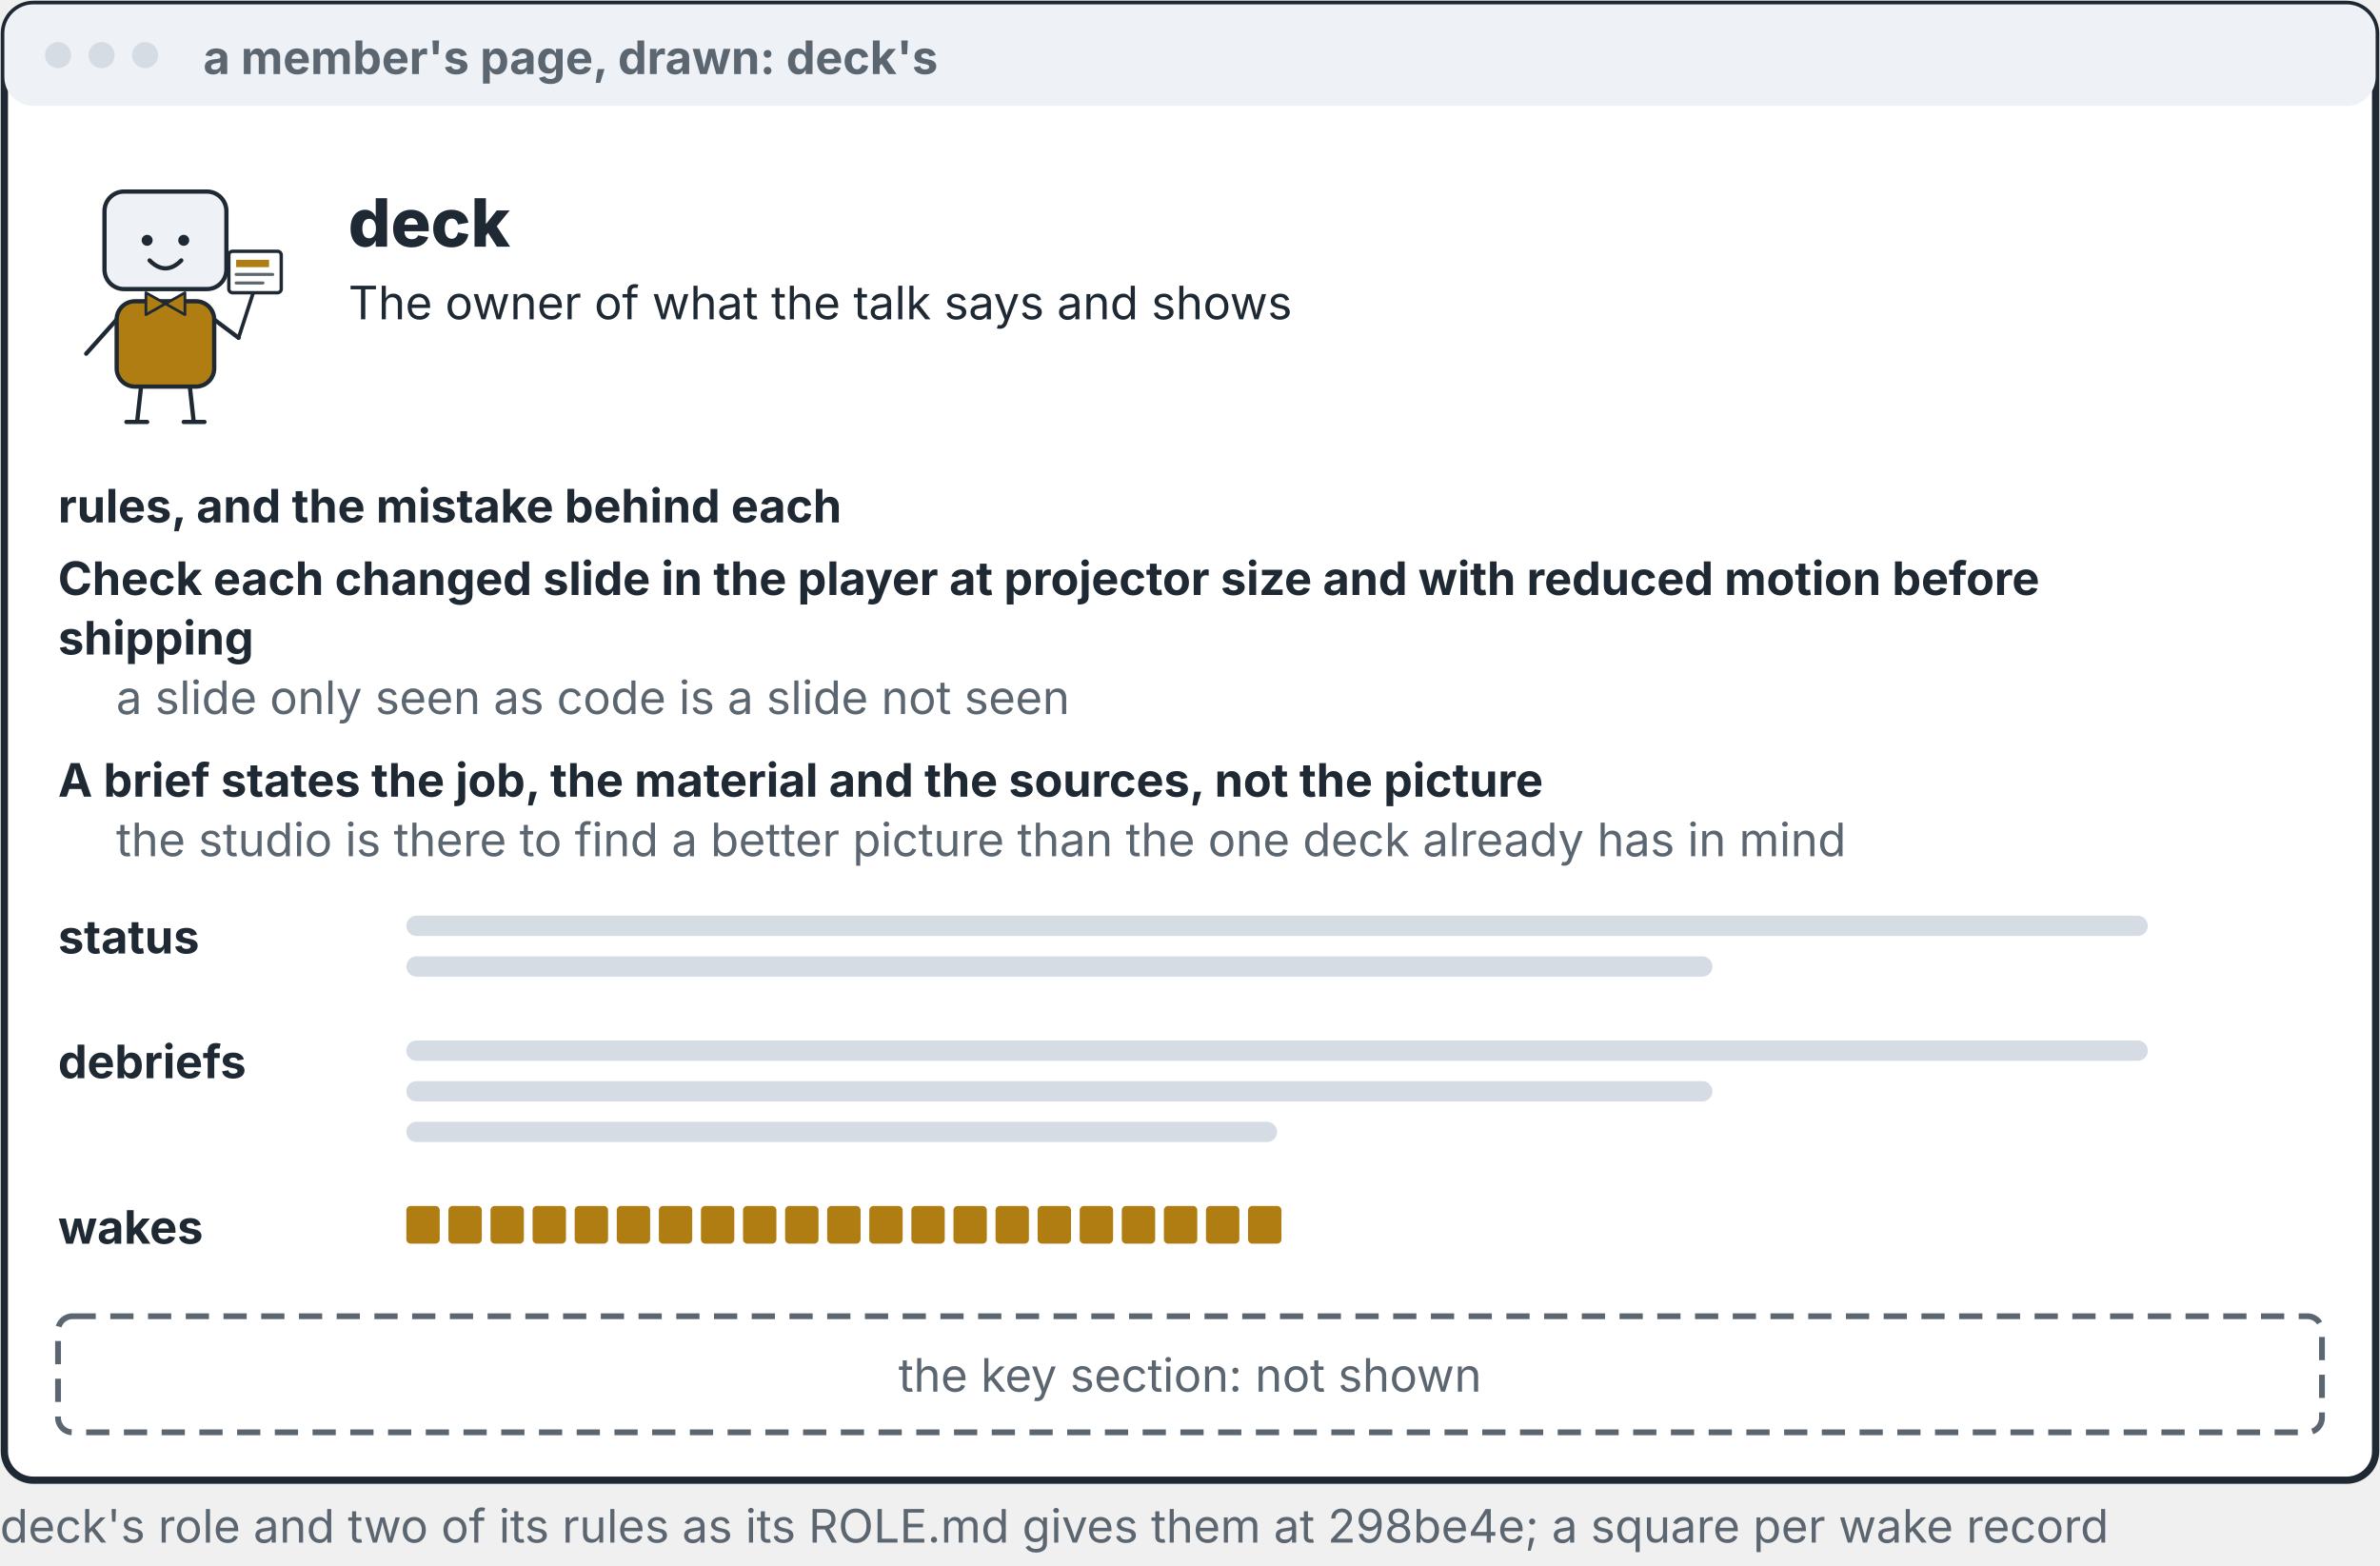
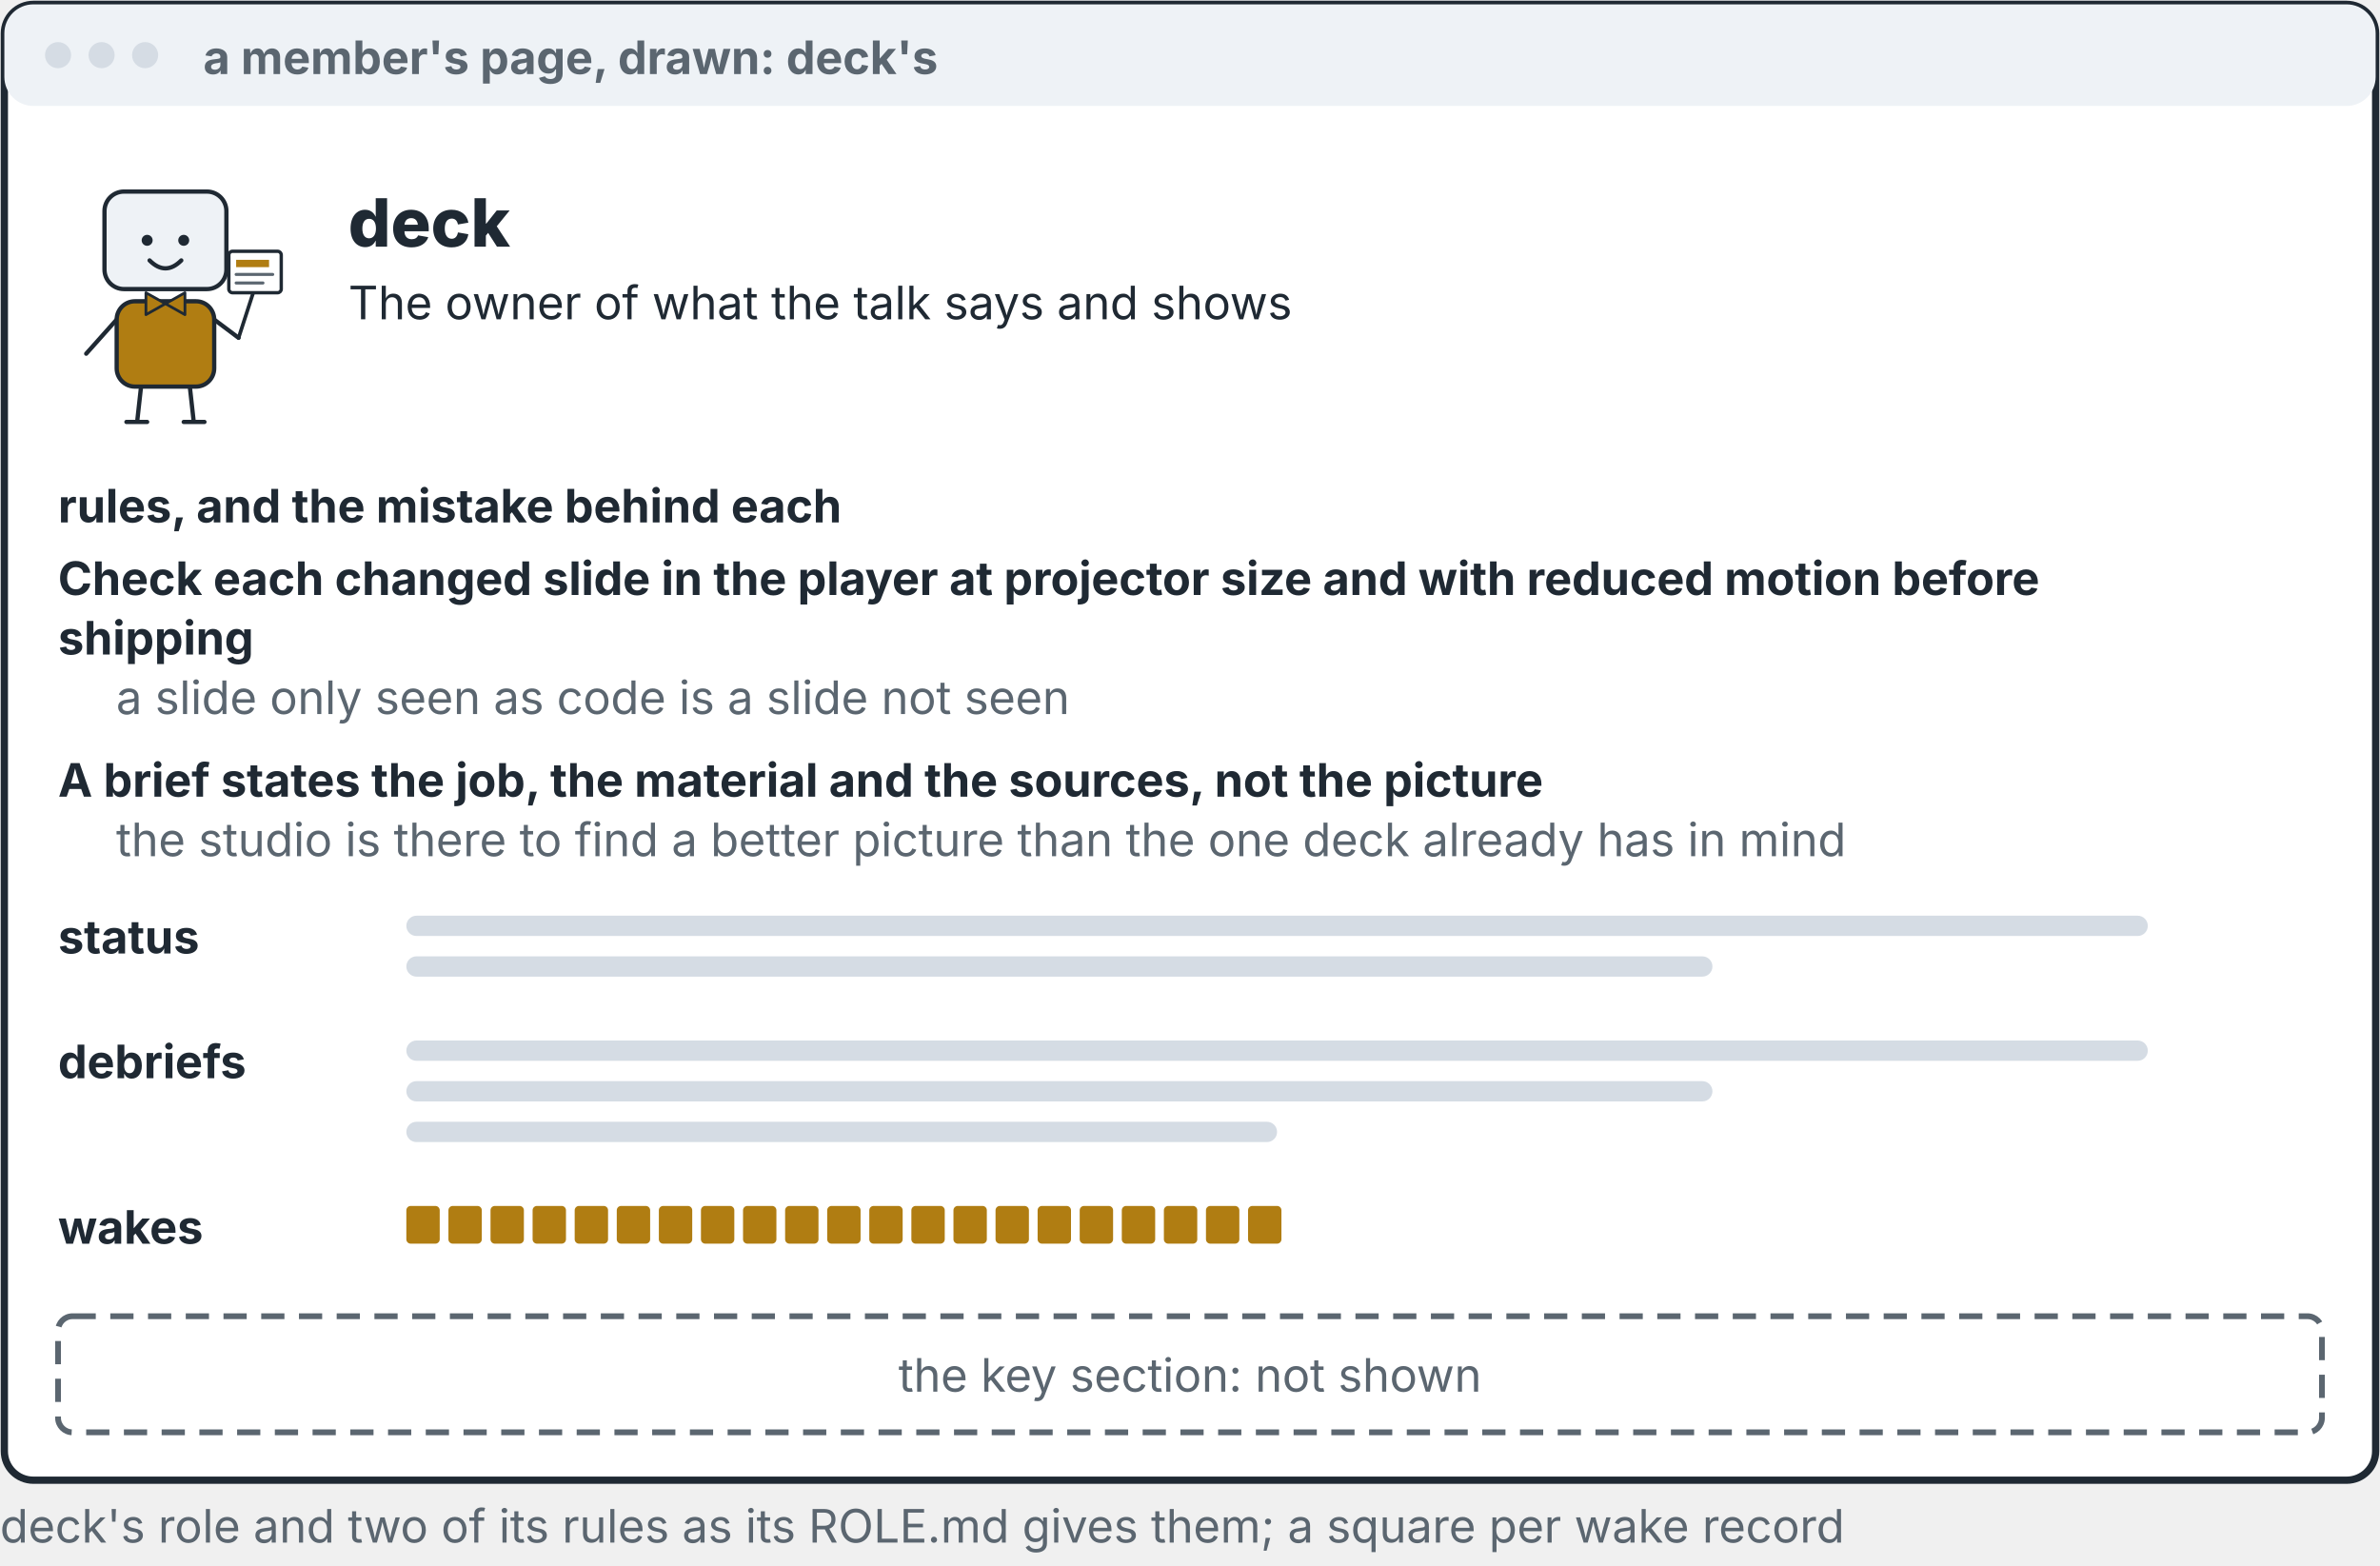
<svg xmlns="http://www.w3.org/2000/svg" width="164mm" height="107.9mm" viewBox="0 0 164 107.9" role="img" aria-label="Deck's member page, drawn: its role, two rules with the mistake behind each, its wakes; its key section not shown">
  <rect x=".3" y=".3" width="163.4" height="101.7" rx="2" fill="#fff" stroke="#1f2933" stroke-width=".5" />
  <rect x=".3" y=".3" width="163.4" height="7" rx="2" fill="#eef2f6" />
  <circle cx="4" cy="3.8" r=".9" fill="#d5dce4" />
  <circle cx="7" cy="3.8" r=".9" fill="#d5dce4" />
  <circle cx="10" cy="3.8" r=".9" fill="#d5dce4" />
  <text x="14.00" y="5.10" font-family="Inter, Helvetica, Arial, sans-serif" font-size="3.18" font-weight="700" fill="#5b6670" text-anchor="start">a member's page, drawn: deck's</text>
  <g transform="translate(3.00 9.00) scale(0.42)">
    <line x1="12.00" y1="31.00" x2="7.00" y2="36.60" stroke="#1f2933" stroke-width="0.7" stroke-linecap="round" />
    <line x1="28.00" y1="31.00" x2="32.00" y2="34.00" stroke="#1f2933" stroke-width="0.7" stroke-linecap="round" />
    <line x1="16.00" y1="42.00" x2="15.40" y2="47.40" stroke="#1f2933" stroke-width="0.7" stroke-linecap="round" />
    <line x1="24.00" y1="42.00" x2="24.60" y2="47.40" stroke="#1f2933" stroke-width="0.7" stroke-linecap="round" />
    <line x1="13.60" y1="47.80" x2="17.00" y2="47.80" stroke="#1f2933" stroke-width="0.7" stroke-linecap="round" />
    <line x1="23.00" y1="47.80" x2="26.40" y2="47.80" stroke="#1f2933" stroke-width="0.7" stroke-linecap="round" />
    <rect x="12" y="28" width="16" height="14" rx="3" fill="#b07d12" stroke="#1f2933" stroke-width="0.7" />
    <path d="M20 28.4 l-3.2 -1.8 v3.6 z M20 28.4 l3.2 -1.8 v3.6 z" fill="#b07d12" stroke="#1f2933" stroke-width="0.45" stroke-linecap="round" stroke-linejoin="round" />
    <rect x="10" y="10" width="20" height="16" rx="3.2" fill="#eef2f6" stroke="#1f2933" stroke-width="0.7" />
    <circle cx="17" cy="18" r=".9" fill="#1f2933" />
    <circle cx="23" cy="18" r=".9" fill="#1f2933" />
    <path d="M17.4 21.3 Q20 23.9 22.6 21.3" fill="none" stroke="#1f2933" stroke-width="0.7" stroke-linecap="round" stroke-linejoin="round" />
    <line x1="32.00" y1="34.00" x2="34.40" y2="26.60" stroke="#1f2933" stroke-width="0.6" stroke-linecap="round" />
    <rect x="30.4" y="19.8" width="8.6" height="6.8" rx=".6" fill="#ffffff" stroke="#1f2933" stroke-width=".55" />
    <rect x="31.6" y="21.2" width="5.4" height="1.2" fill="#b07d12" />
    <line x1="31.60" y1="23.60" x2="37.60" y2="23.60" stroke="#5b6670" stroke-width="0.5" stroke-linecap="round" />
    <line x1="31.60" y1="25.00" x2="36.00" y2="25.00" stroke="#5b6670" stroke-width="0.5" stroke-linecap="round" />
  </g>
  <text x="24.00" y="17.00" font-family="Inter, Helvetica, Arial, sans-serif" font-size="4.6" font-weight="800" fill="#1f2933" text-anchor="start">deck</text>
  <text x="24.00" y="22.00" font-family="Inter, Helvetica, Arial, sans-serif" font-size="3.18" font-weight="400" fill="#1f2933" text-anchor="start">The owner of what the talk says and shows</text>
  <text x="4.00" y="36.00" font-family="Inter, Helvetica, Arial, sans-serif" font-size="3.18" font-weight="700" fill="#1f2933" text-anchor="start">rules, and the mistake behind each</text>
  <text x="4.00" y="41.00" font-family="Inter, Helvetica, Arial, sans-serif" font-size="3.18" font-weight="700" fill="#1f2933" text-anchor="start">Check each changed slide in the player at projector size and with reduced motion before</text>
  <text x="4.00" y="45.10" font-family="Inter, Helvetica, Arial, sans-serif" font-size="3.18" font-weight="700" fill="#1f2933" text-anchor="start">shipping</text>
  <text x="8.00" y="49.20" font-family="Inter, Helvetica, Arial, sans-serif" font-size="3.18" font-weight="400" fill="#5b6670" text-anchor="start">a slide only seen as code is a slide not seen</text>
  <text x="4.00" y="54.90" font-family="Inter, Helvetica, Arial, sans-serif" font-size="3.18" font-weight="700" fill="#1f2933" text-anchor="start">A brief states the job, the material and the sources, not the picture</text>
  <text x="8.00" y="59.00" font-family="Inter, Helvetica, Arial, sans-serif" font-size="3.18" font-weight="400" fill="#5b6670" text-anchor="start">the studio is there to find a better picture than the one deck already has in mind</text>
  <text x="4.00" y="65.70" font-family="Inter, Helvetica, Arial, sans-serif" font-size="3.18" font-weight="700" fill="#1f2933" text-anchor="start">status</text>
  <rect x="28" y="63.1" width="120" height="1.4" rx=".7" fill="#d5dce4" />
  <rect x="28" y="65.9" width="90" height="1.4" rx=".7" fill="#d5dce4" />
  <text x="4.00" y="74.30" font-family="Inter, Helvetica, Arial, sans-serif" font-size="3.18" font-weight="700" fill="#1f2933" text-anchor="start">debriefs</text>
  <rect x="28" y="71.7" width="120" height="1.4" rx=".7" fill="#d5dce4" />
  <rect x="28" y="74.5" width="90" height="1.4" rx=".7" fill="#d5dce4" />
  <rect x="28" y="77.3" width="60" height="1.4" rx=".7" fill="#d5dce4" />
  <text x="4.00" y="85.70" font-family="Inter, Helvetica, Arial, sans-serif" font-size="3.18" font-weight="700" fill="#1f2933" text-anchor="start">wakes</text>
  <rect x="28.00" y="83.1" width="2.3" height="2.6" rx=".3" fill="#b07d12" />
  <rect x="30.90" y="83.1" width="2.3" height="2.6" rx=".3" fill="#b07d12" />
  <rect x="33.80" y="83.1" width="2.3" height="2.6" rx=".3" fill="#b07d12" />
  <rect x="36.70" y="83.1" width="2.3" height="2.6" rx=".3" fill="#b07d12" />
  <rect x="39.60" y="83.1" width="2.3" height="2.6" rx=".3" fill="#b07d12" />
  <rect x="42.50" y="83.1" width="2.3" height="2.6" rx=".3" fill="#b07d12" />
  <rect x="45.40" y="83.1" width="2.3" height="2.6" rx=".3" fill="#b07d12" />
  <rect x="48.30" y="83.1" width="2.3" height="2.6" rx=".3" fill="#b07d12" />
  <rect x="51.20" y="83.1" width="2.3" height="2.6" rx=".3" fill="#b07d12" />
  <rect x="54.10" y="83.1" width="2.3" height="2.6" rx=".3" fill="#b07d12" />
  <rect x="57.00" y="83.1" width="2.3" height="2.6" rx=".3" fill="#b07d12" />
  <rect x="59.90" y="83.1" width="2.3" height="2.6" rx=".3" fill="#b07d12" />
  <rect x="62.80" y="83.1" width="2.3" height="2.6" rx=".3" fill="#b07d12" />
  <rect x="65.70" y="83.1" width="2.3" height="2.6" rx=".3" fill="#b07d12" />
  <rect x="68.60" y="83.1" width="2.3" height="2.6" rx=".3" fill="#b07d12" />
  <rect x="71.50" y="83.1" width="2.3" height="2.6" rx=".3" fill="#b07d12" />
  <rect x="74.40" y="83.1" width="2.3" height="2.6" rx=".3" fill="#b07d12" />
  <rect x="77.30" y="83.1" width="2.3" height="2.6" rx=".3" fill="#b07d12" />
  <rect x="80.20" y="83.1" width="2.3" height="2.6" rx=".3" fill="#b07d12" />
  <rect x="83.10" y="83.1" width="2.3" height="2.6" rx=".3" fill="#b07d12" />
  <rect x="86.00" y="83.1" width="2.3" height="2.6" rx=".3" fill="#b07d12" />
  <rect x="4" y="90.7" width="156" height="8" rx="1" fill="none" stroke="#5b6670" stroke-width=".4" stroke-dasharray="1.6 1" />
  <text x="82.00" y="95.90" font-family="Inter, Helvetica, Arial, sans-serif" font-size="3.18" font-weight="400" fill="#5b6670" text-anchor="middle">the key section: not shown</text>
-   <text x="0.00" y="106.30" font-family="Inter, Helvetica, Arial, sans-serif" font-size="3.18" font-weight="400" fill="#5b6670" text-anchor="start">deck's role and two of its rules as its ROLE.md gives them at 298be4e; a square per wake record</text>
+   <text x="0.00" y="106.30" font-family="Inter, Helvetica, Arial, sans-serif" font-size="3.18" font-weight="400" fill="#5b6670" text-anchor="start">deck's role and two of its rules as its ROLE.md gives them; a square per wake record</text>
</svg>
